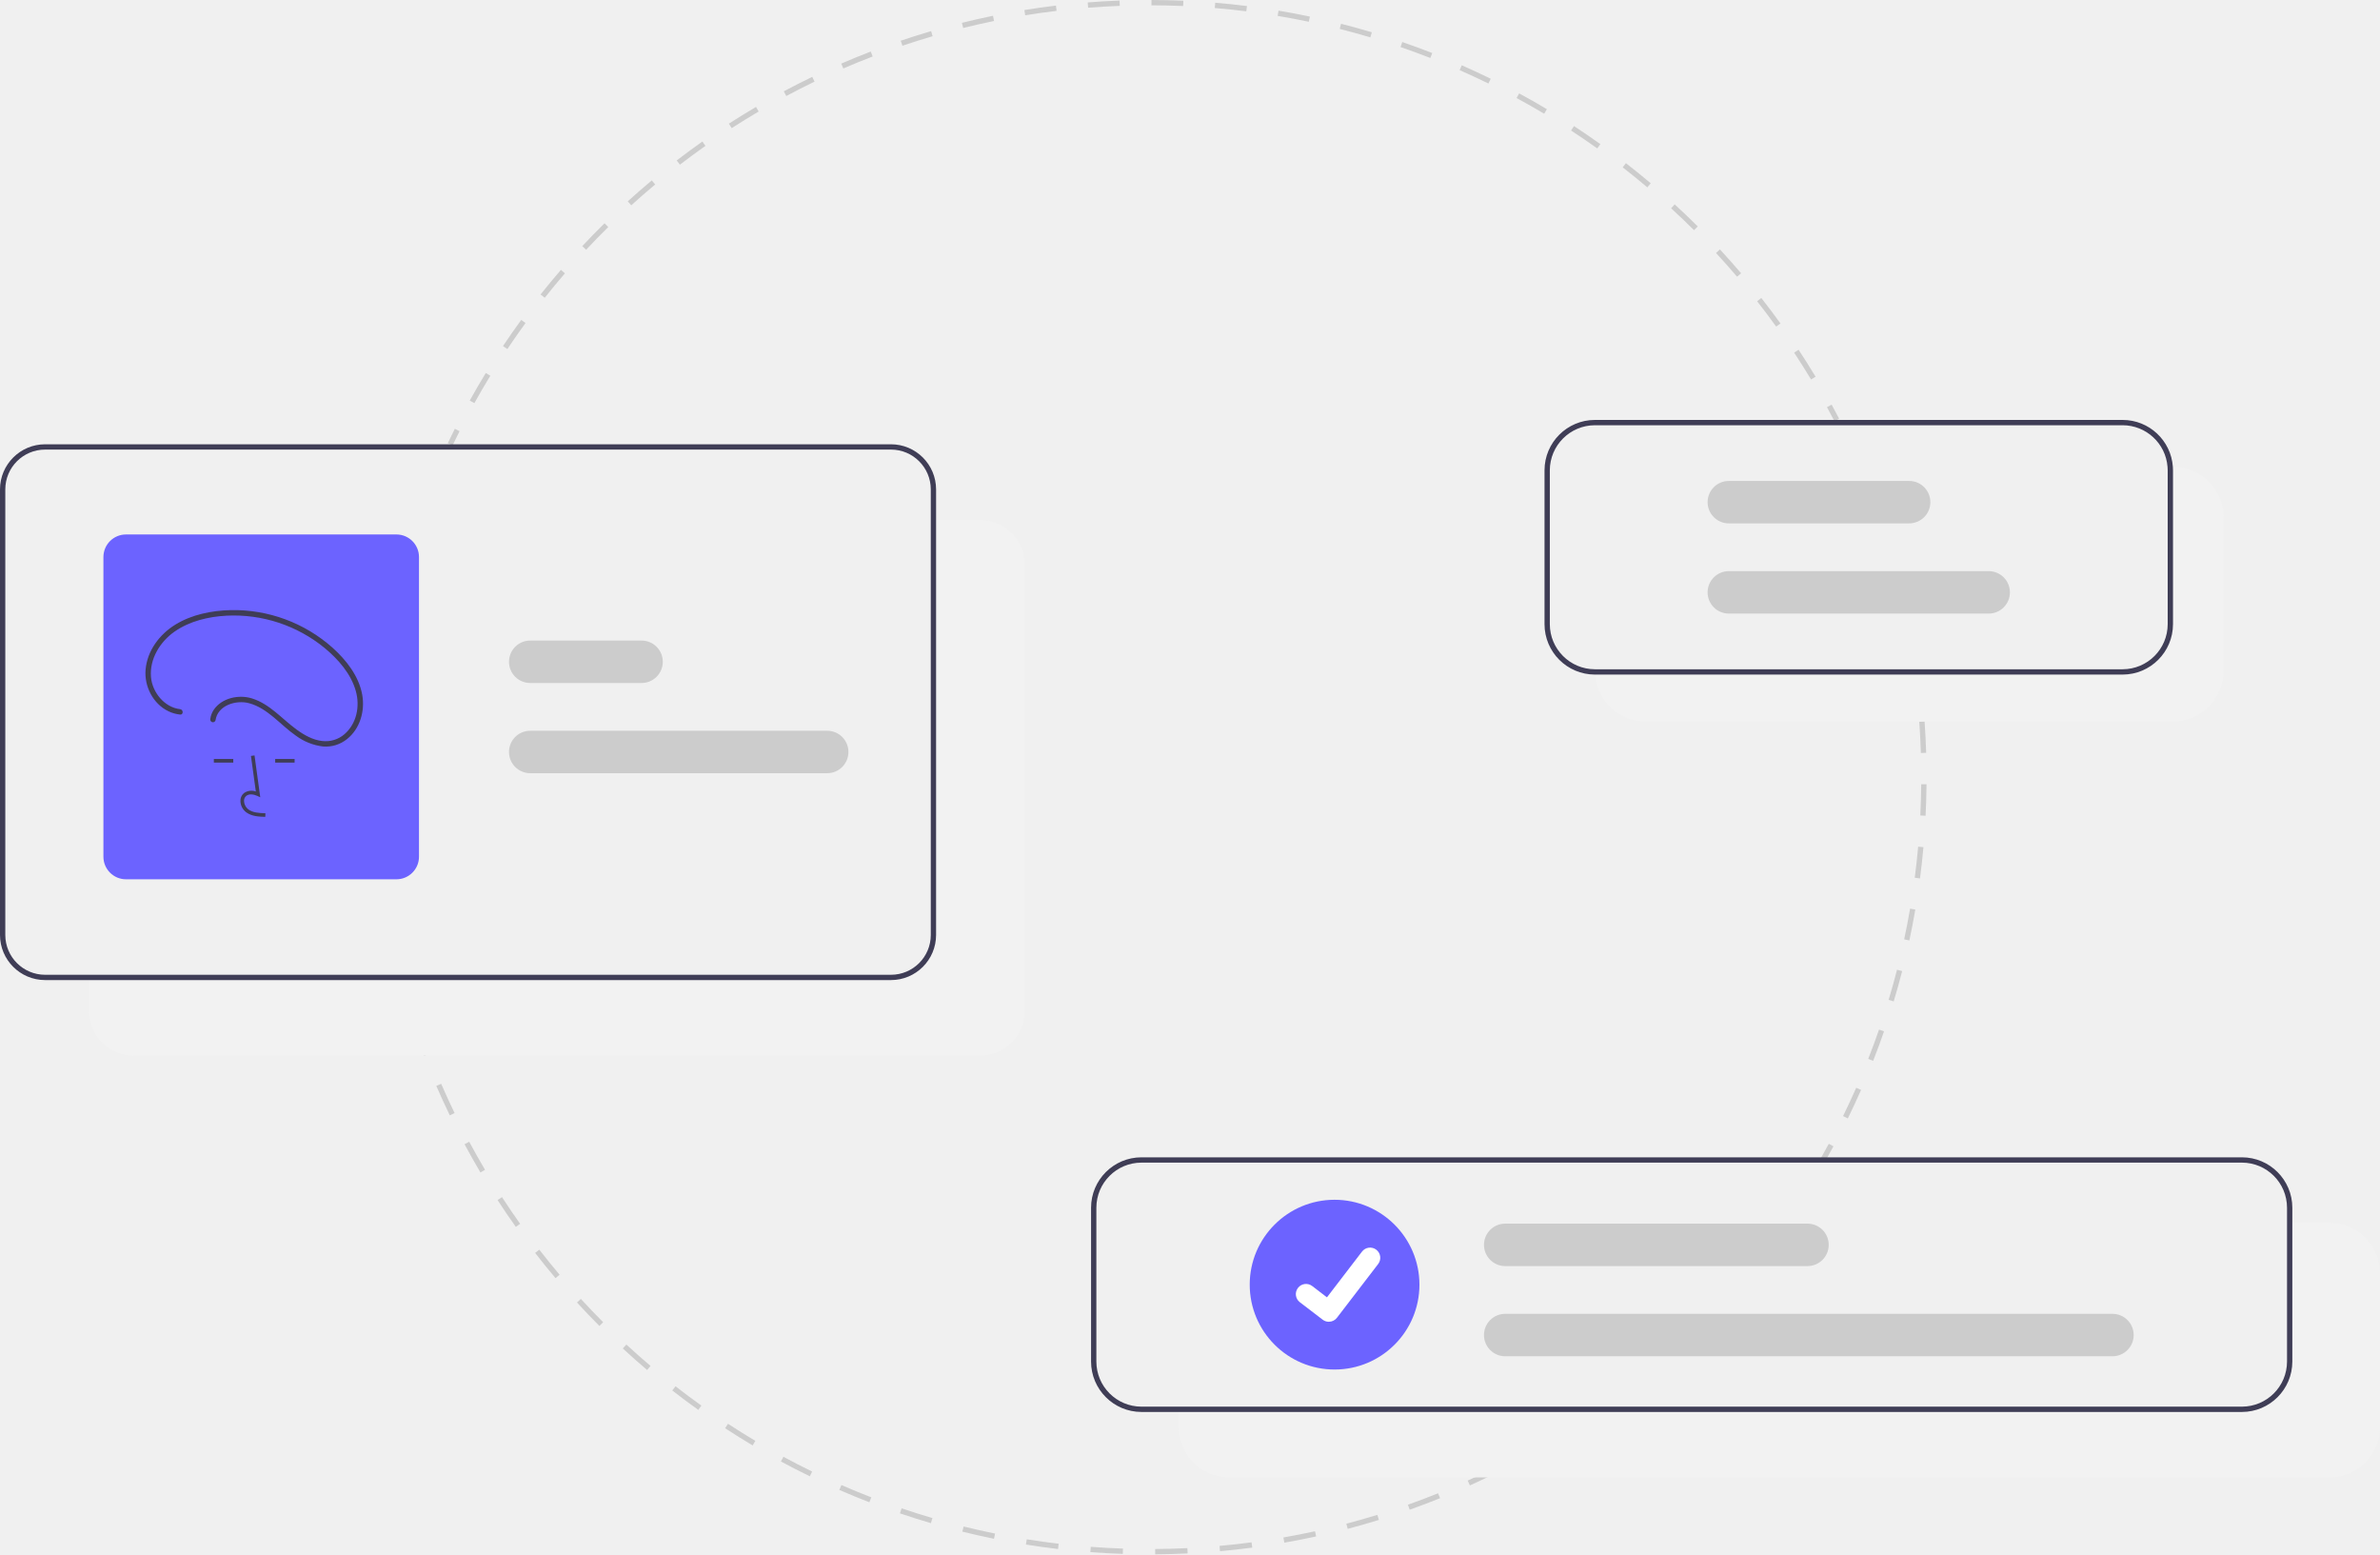
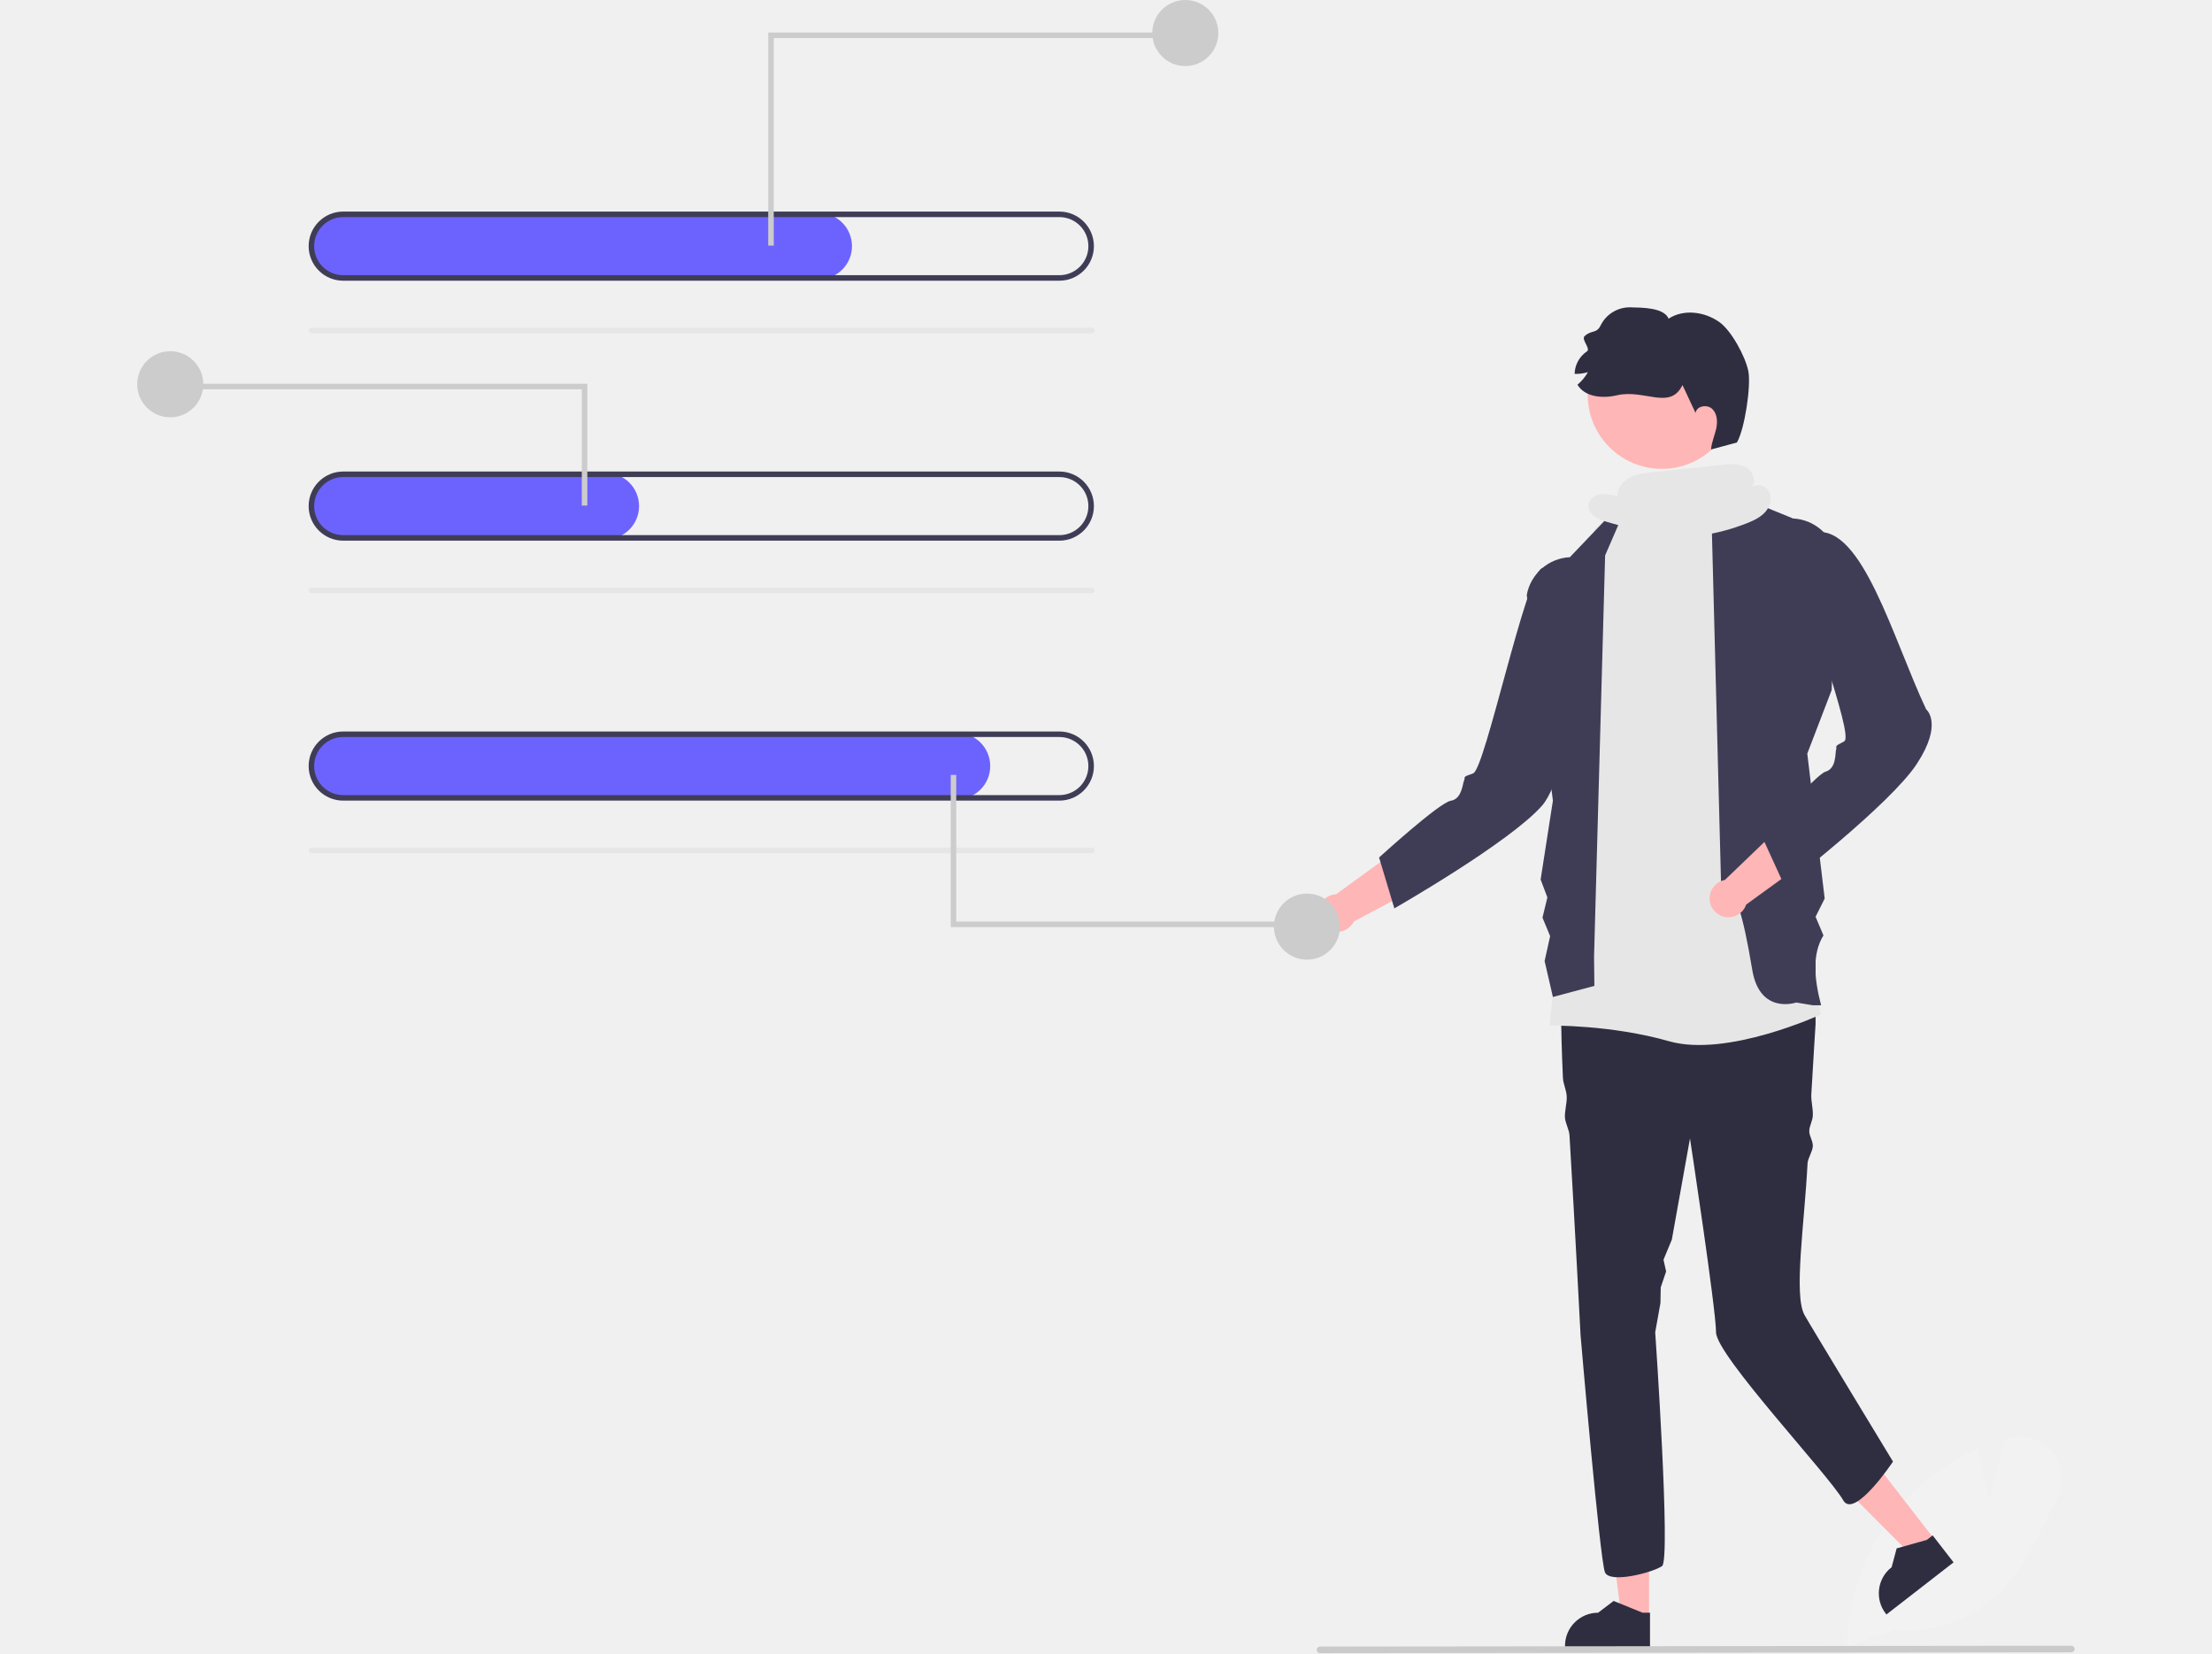
- <svg xmlns="http://www.w3.org/2000/svg" data-name="Layer 1" width="897.5" height="585.991" viewBox="0 0 897.5 585.991">
-   <path d="M748.235,693.189l-1.118-1.658q2.479-1.671,4.922-3.389l1.151,1.636Q750.731,691.508,748.235,693.189Z" transform="translate(-151.25 -157.0044)" fill="#ccc" />
-   <path d="M586.882,742.996l-.014-2c4.044-.029,8.132-.142,12.15-.336l.097,1.998C595.069,742.853,590.953,742.966,586.882,742.996Zm-12.235-.163c-4.061-.138-8.171-.362-12.218-.667l.15-1.994c4.019.303,8.102.526,12.135.662Zm36.671-1.018-.179-1.992c4.014-.36,8.077-.811,12.076-1.339l.262,1.982C619.45,740.999,615.359,741.452,611.318,741.815Zm-61.069-.821c-4.042-.474-8.12-1.039-12.121-1.679l.316-1.975c3.973.635,8.023,1.196,12.038,1.667Zm85.32-2.382-.344-1.97c3.969-.694,7.98-1.482,11.922-2.344l.427,1.954C643.604,737.119,639.565,737.913,635.569,738.611Zm-109.48-1.481c-3.979-.809-7.996-1.713-11.938-2.688l.48-1.941c3.915.968,7.904,1.866,11.856,2.669Zm133.381-3.74-.508-1.935c3.9-1.025,7.831-2.148,11.684-3.336l.59,1.911C667.355,731.227,663.396,732.357,659.469,733.39Zm-157.161-2.145c-3.902-1.142-7.836-2.384-11.693-3.691l.642-1.895c3.831,1.299,7.738,2.532,11.613,3.666Zm180.54-5.068L682.179,724.293c3.8-1.35,7.623-2.799,11.363-4.307l.748,1.854C690.524,723.359,686.675,724.819,682.848,726.178Zm-203.758-2.804c-3.797-1.469-7.611-3.037-11.335-4.661l.799-1.833c3.699,1.613,7.487,3.17,11.258,4.629Zm226.45-6.348-.826-1.821c3.678-1.667,7.366-3.432,10.962-5.247l.901,1.785C712.957,713.57,709.243,715.348,705.54,717.026Zm-248.913-3.446c-3.655-1.78-7.322-3.662-10.9-5.594l.95-1.76c3.553,1.918,7.195,3.788,10.825,5.556ZM727.385,706.002l-.975-1.746c3.523-1.967,7.051-4.035,10.485-6.146l1.047,1.704C734.484,701.939,730.932,704.021,727.385,706.002Zm-292.311-4.061c-3.489-2.077-6.984-4.259-10.39-6.484l1.094-1.674c3.383,2.21,6.854,4.377,10.319,6.439Zm-20.499-13.395c-3.302-2.36-6.603-4.825-9.811-7.325l1.229-1.577c3.186,2.483,6.464,4.931,9.744,7.275Zm-19.307-15.05c-3.1-2.631-6.184-5.36-9.166-8.112l1.356-1.47c2.962,2.733,6.025,5.444,9.104,8.057Zm-17.985-16.596c-2.868-2.876-5.714-5.851-8.459-8.842l1.474-1.353c2.726,2.971,5.552,5.925,8.401,8.782ZM360.74,638.875c-2.616-3.099-5.204-6.298-7.694-9.51l1.581-1.226c2.473,3.189,5.044,6.367,7.642,9.445ZM345.755,619.544c-2.351-3.309-4.665-6.711-6.875-10.113l1.677-1.09c2.195,3.379,4.493,6.759,6.828,10.045ZM332.433,599.041c-2.068-3.492-4.088-7.075-6.006-10.647l1.762-.946c1.905,3.548,3.912,7.106,5.965,10.575Zm-11.56-21.535c-1.767-3.649-3.48-7.387-5.093-11.107l1.835-.795c1.601,3.695,3.303,7.406,5.058,11.031Zm-9.713-22.415c-1.456-3.789-2.851-7.658-4.145-11.5l1.895-.639c1.286,3.816,2.67,7.659,4.117,11.421Z" transform="translate(-151.25 -157.0044)" fill="#ccc" />
-   <path d="M303.322,531.808q-.838-2.887-1.618-5.799l1.932-.518q.774,2.892,1.607,5.759Z" transform="translate(-151.25 -157.0044)" fill="#ccc" />
-   <path d="M873.943,417.392q-.332-2.977-.723-5.935l1.983-.263q.394,2.979.729,5.976Z" transform="translate(-151.25 -157.0044)" fill="#ccc" />
-   <path d="M848.066,578.66l-1.796-.879c1.718-3.51,3.388-7.104,4.963-10.684l1.831.806C851.477,571.507,849.796,575.126,848.066,578.66Zm9.552-21.71-1.862-.73c1.427-3.638,2.799-7.356,4.077-11.052l1.89.653C860.437,549.542,859.056,553.286,857.618,556.95Zm7.754-22.416-1.916-.576c1.127-3.749,2.192-7.567,3.163-11.349l1.937.498C867.579,526.914,866.507,530.759,865.372,534.534Zm5.9-22.975-1.956-.418c.817-3.823,1.567-7.715,2.228-11.57l1.971.338C872.851,503.791,872.096,507.71,871.273,511.559Zm4.013-23.381-1.983-.258c.504-3.871.936-7.812,1.284-11.713l1.992.178C876.228,480.313,875.793,484.281,875.285,488.178Zm2.11-23.63-1.998-.098c.191-3.898.305-7.862.34-11.779l2,.018C877.702,456.633,877.587,460.623,877.395,464.548Zm-1.785-23.662c-.12-3.91-.321-7.868-.598-11.764l1.995-.142c.278,3.922.48,7.907.602,11.844Z" transform="translate(-151.25 -157.0044)" fill="#ccc" />
-   <path d="M839.736,594.437l-1.739-.987q1.474-2.597,2.896-5.227l1.759.951Q841.221,591.822,839.736,594.437Z" transform="translate(-151.25 -157.0044)" fill="#ccc" />
-   <path d="M321.923,324.933l-1.805-.86q1.296-2.719,2.647-5.408l1.787.897Q323.211,322.233,321.923,324.933Z" transform="translate(-151.25 -157.0044)" fill="#ccc" />
-   <path d="M330.136,308.993l-1.749-.971c1.939-3.494,3.977-6.993,6.056-10.401l1.707,1.042C334.085,302.048,332.062,305.523,330.136,308.993Zm504.064-8.926c-2.043-3.392-4.187-6.792-6.373-10.105l1.669-1.102c2.201,3.336,4.36,6.76,6.417,10.174Zm-491.615-11.481-1.663-1.11c2.219-3.322,4.537-6.644,6.89-9.872l1.616,1.178C347.092,281.988,344.789,285.287,342.585,288.586Zm478.46-8.46c-2.318-3.218-4.734-6.432-7.18-9.551l1.574-1.234c2.463,3.141,4.895,6.376,7.229,9.616Zm-464.378-10.86-1.567-1.243c2.484-3.13,5.066-6.25,7.673-9.274l1.514,1.307C361.698,263.058,359.134,266.157,356.667,269.266Zm449.634-7.941c-2.575-3.021-5.246-6.027-7.937-8.935l1.468-1.358c2.71,2.928,5.398,5.954,7.991,8.996ZM372.278,251.164l-1.46-1.367c2.728-2.914,5.555-5.812,8.403-8.615l1.403,1.425C377.795,245.391,374.987,248.27,372.278,251.164Zm417.79-7.378c-2.81-2.798-5.717-5.577-8.641-8.259l1.352-1.474c2.944,2.701,5.871,5.499,8.7,8.316ZM389.311,234.398l-1.344-1.481c2.957-2.682,6.01-5.34,9.076-7.9l1.282,1.535C395.28,229.094,392.247,231.734,389.311,234.398Zm383.145-6.771c-3.031-2.561-6.156-5.094-9.288-7.528l1.227-1.579c3.154,2.451,6.3,5.001,9.352,7.58Zm-364.803-8.547-1.218-1.586c3.165-2.431,6.425-4.83,9.689-7.132l1.152,1.635C414.032,214.283,410.795,216.666,407.652,219.08Zm345.927-6.124c-3.231-2.305-6.553-4.574-9.874-6.744l1.094-1.674c3.344,2.185,6.688,4.469,9.942,6.791ZM427.179,205.314,426.095,203.633c3.353-2.164,6.798-4.288,10.239-6.313l1.015,1.724C433.931,201.056,430.51,203.165,427.179,205.314Zm306.381-5.436c-3.406-2.031-6.904-4.021-10.396-5.912l.953-1.759c3.516,1.905,7.038,3.908,10.468,5.953Zm-285.795-6.682-.943-1.764c3.522-1.883,7.129-3.716,10.721-5.45l.869,1.801C454.846,189.505,451.264,191.327,447.765,193.196Zm264.768-4.71c-3.574-1.749-7.225-3.443-10.851-5.036l.804-1.831c3.651,1.604,7.327,3.31,10.925,5.071Zm-243.261-5.67-.794-1.836c3.66-1.583,7.405-3.113,11.131-4.546l.718,1.867C476.626,179.724,472.907,181.243,469.272,182.816Zm221.36-3.95c-3.697-1.444-7.476-2.832-11.233-4.124l.65-1.892c3.783,1.301,7.588,2.698,11.311,4.152Zm-199.077-4.619-.64-1.895c3.784-1.278,7.641-2.493,11.464-3.611l.561,1.92C499.143,171.771,495.312,172.978,491.555,174.247Zm176.448-3.16c-3.808-1.135-7.69-2.205-11.539-3.181l.491-1.938c3.876.982,7.785,2.06,11.619,3.202Zm-153.542-3.538-.481-1.941c3.874-.96,7.817-1.853,11.719-2.65l.401,1.959C522.225,165.709,518.309,166.595,514.462,167.549Zm130.338-2.342c-3.871-.812-7.822-1.557-11.745-2.212l.33-1.973c3.95.66,7.929,1.41,11.826,2.228Zm-106.944-2.444-.32-1.975c3.941-.639,7.951-1.204,11.916-1.679l.238,1.985C545.752,161.566,541.77,162.128,537.856,162.762Zm83.373-1.495c-3.927-.491-7.926-.909-11.886-1.24l.167-1.993c3.988.333,8.015.753,11.969,1.249Zm-59.646-1.355-.157-1.994c3.979-.313,8.021-.549,12.013-.701l.076,1.999C569.55,159.367,565.535,159.601,561.583,159.913Zm35.832-.639c-3.96-.169-7.98-.26-11.949-.27l.005-2c3.995.01,8.042.101,12.029.271Z" transform="translate(-151.25 -157.0044)" fill="#ccc" />
-   <path d="M843.018,315.788q-1.382-2.654-2.816-5.274l1.754-.96q1.444,2.639,2.835,5.311Z" transform="translate(-151.25 -157.0044)" fill="#ccc" />
-   <path d="M520.75,353.003h-18.5v156.5a15.018,15.018,0,0,1-15,15H184.75v13.5a17.024,17.024,0,0,0,17,17h319a17.024,17.024,0,0,0,17-17v-168A17.024,17.024,0,0,0,520.75,353.003Z" transform="translate(-151.25 -157.0044)" fill="#f2f2f2" />
-   <path d="M487.25,324.503h-319a17.024,17.024,0,0,0-17,17v168a17.024,17.024,0,0,0,17,17h319a17.024,17.024,0,0,0,17-17v-168A17.024,17.024,0,0,0,487.25,324.503Zm15,185a15.018,15.018,0,0,1-15,15h-319a15.018,15.018,0,0,1-15-15v-168a15.018,15.018,0,0,1,15-15h319a15.018,15.018,0,0,1,15,15Z" transform="translate(-151.25 -157.0044)" fill="#3f3d56" />
-   <path d="M463.191,448.503h-112a8,8,0,1,1,0-16h112a8,8,0,0,1,0,16Z" transform="translate(-151.25 -157.0044)" fill="#ccc" />
-   <path d="M393.191,414.503h-42a8,8,0,1,1,0-16h42a8,8,0,0,1,0,16Z" transform="translate(-151.25 -157.0044)" fill="#ccc" />
-   <path d="M300.75,488.503h-102a8.51,8.51,0,0,1-8.5-8.5v-113a8.51,8.51,0,0,1,8.5-8.5h102a8.51,8.51,0,0,1,8.5,8.5v113A8.51,8.51,0,0,1,300.75,488.503Z" transform="translate(-151.25 -157.0044)" fill="#6c63ff" />
-   <path d="M251.294,464.966c-2.249-.063-5.048-.141-7.203-1.716a5.533,5.533,0,0,1-2.177-4.131,3.721,3.721,0,0,1,1.265-3.056,4.802,4.802,0,0,1,4.543-.654l-1.836-13.418,1.348-.185,2.159,15.775-1.125-.516c-1.305-.599-3.096-.903-4.209.038a2.39,2.39,0,0,0-.784,1.969,4.181,4.181,0,0,0,1.62,3.08c1.677,1.226,3.908,1.384,6.439,1.455Z" transform="translate(-151.25 -157.0044)" fill="#3f3d56" />
-   <rect x="80.643" y="286.144" width="7.327" height="1.36" fill="#3f3d56" />
-   <rect x="103.77" y="286.144" width="7.327" height="1.36" fill="#3f3d56" />
-   <path d="M219.163,424.362c-5.9-.673-10.47-6.326-10.972-12.063-.597-6.824,3.377-13.306,8.829-17.135,5.702-4.005,12.806-5.677,19.679-6.045a54.085,54.085,0,0,1,36.969,12.185c5.15,4.278,9.96,9.727,11.783,16.308,1.583,5.716.295,12.191-4.302,16.194a10.868,10.868,0,0,1-8.34,2.568c-3.567-.37-6.858-2.246-9.707-4.317-5.542-4.029-10.091-9.642-16.843-11.748-4.951-1.544-11.375-.185-14.4,4.292a8.149,8.149,0,0,0-1.301,3.414,1.057,1.057,0,0,0,.713,1.255,1.027,1.027,0,0,0,1.255-.713c.794-5.639,7.728-7.743,12.593-6.455,7.094,1.878,11.856,8.208,17.676,12.23a21.48,21.48,0,0,0,10.294,4.109,12.782,12.782,0,0,0,8.981-2.759c4.972-3.926,6.874-10.679,5.774-16.759-1.273-7.041-6.012-13.075-11.212-17.747a56.083,56.083,0,0,0-38.327-14.159c-7.192.165-14.697,1.65-20.893,5.452-6.01,3.687-10.656,9.857-11.263,17.028-.534,6.312,2.852,12.914,8.665,15.679a13.57,13.57,0,0,0,4.348,1.227c1.303.149,1.292-1.893,0-2.041Z" transform="translate(-151.25 -157.0044)" fill="#3f3d56" />
-   <path d="M1029.75,618.003h-16.06v52.32a17.024,17.024,0,0,1-17,17H595.75v7.68a19.017,19.017,0,0,0,19,19h415a19.017,19.017,0,0,0,19-19v-58A19.017,19.017,0,0,0,1029.75,618.003Z" transform="translate(-151.25 -157.0044)" fill="#f2f2f2" />
-   <path d="M996.69,593.323h-415a19.017,19.017,0,0,0-19,19v58a19.017,19.017,0,0,0,19,19h415a19.017,19.017,0,0,0,19-19v-58A19.017,19.017,0,0,0,996.69,593.323Zm17,77a17.024,17.024,0,0,1-17,17h-415a17.024,17.024,0,0,1-17-17v-58a17.024,17.024,0,0,1,17-17h415a17.024,17.024,0,0,1,17,17Z" transform="translate(-151.25 -157.0044)" fill="#3f3d56" />
-   <path d="M654.521,609.326a32,32,0,1,0,32,32A32.037,32.037,0,0,0,654.521,609.326Z" transform="translate(-151.25 -157.0044)" fill="#6c63ff" />
-   <path d="M947.86,668.326h-229a8,8,0,1,1,0-16h229a8,8,0,0,1,0,16Z" transform="translate(-151.25 -157.0044)" fill="#ccc" />
-   <path d="M832.86,634.326h-114a8,8,0,1,1,0-16h114a8,8,0,0,1,0,16Z" transform="translate(-151.25 -157.0044)" fill="#ccc" />
-   <path id="b075a903-93c9-45c1-bbfc-445555d45864-1231" data-name="Path 395" d="M652.351,655.318a3.812,3.812,0,0,1-2.293-.762l-.041-.031-8.638-6.608a3.839,3.839,0,0,1,4.671-6.093l5.595,4.29L664.866,628.867a3.837,3.837,0,0,1,5.38-.711l.001.001-.082.114.084-.114a3.842,3.842,0,0,1,.71,5.381l-15.551,20.279a3.839,3.839,0,0,1-3.053,1.497Z" transform="translate(-151.25 -157.0044)" fill="#fff" />
-   <path d="M970.75,333.003h-2.12q.06.645.06,1.32v58a17.024,17.024,0,0,1-17,17H752.75v.68c0,.44.02.88.05,1.32a19.004,19.004,0,0,0,18.95,17.68h199a19.017,19.017,0,0,0,19-19v-58A19.017,19.017,0,0,0,970.75,333.003Z" transform="translate(-151.25 -157.0044)" fill="#f2f2f2" />
-   <path d="M970.64,333.003a19.004,19.004,0,0,0-18.95-17.68h-199a19.017,19.017,0,0,0-19,19v58a19.017,19.017,0,0,0,19,19h199a19.017,19.017,0,0,0,19-19v-58C970.69,333.883,970.67,333.443,970.64,333.003Zm-1.95,59.32a17.024,17.024,0,0,1-17,17h-199a17.024,17.024,0,0,1-17-17v-58a17.024,17.024,0,0,1,17-17h199a17.016,17.016,0,0,1,16.94,15.68q.06.645.06,1.32Z" transform="translate(-151.25 -157.0044)" fill="#3f3d56" />
-   <path d="M901.191,388.326h-98a8,8,0,1,1,0-16h98a8,8,0,0,1,0,16Z" transform="translate(-151.25 -157.0044)" fill="#ccc" />
-   <path d="M871.191,354.326h-68a8,8,0,1,1,0-16h68a8,8,0,0,1,0,16Z" transform="translate(-151.25 -157.0044)" fill="#ccc" />
+ <svg xmlns="http://www.w3.org/2000/svg" data-name="Layer 1" width="800" height="597.777" viewBox="0 0 700.747 597.777">
+   <path d="M868.015,746.559l.015-.697a80.529,80.529,0,0,1,30.112-60.643,78.132,78.132,0,0,1,16.786-10.115l.572-.255.098.618c1.162,7.38,3.001,14.913,3.858,18.256l5.744-22.414.638-.184a15.272,15.272,0,0,1,16.303,5.209,15.534,15.534,0,0,1,1.612,17.332c-1.339,2.495-2.655,5.097-3.928,7.614-4.374,8.649-8.897,17.593-15.487,24.542a48.675,48.675,0,0,1-39.259,14.645Z" transform="translate(-249.6266 -151.1117)" fill="#f2f2f2" />
+   <polygon points="546.768 585.081 536.773 585.08 532.017 546.524 546.77 546.525 546.768 585.081" fill="#ffb6b6" />
+   <path d="M796.747,746.62l-30.739-.001v-.389a11.965,11.965,0,0,1,11.964-11.964h.001l5.615-4.26,10.476,4.26,2.683 0Z" transform="translate(-249.6266 -151.1117)" fill="#2f2e41" />
+   <polygon points="650.238 556.92 642.341 563.048 614.944 535.505 626.599 526.46 650.238 556.92" fill="#ffb6b6" />
+   <path d="M906.536,716.053l-24.284,18.846-.238-.307a11.965,11.965,0,0,1,2.116-16.787l.001-0,1.824-6.808,10.888-3.058,2.12-1.645Z" transform="translate(-249.6266 -151.1117)" fill="#2f2e41" />
+   <path d="M856.627,521.485s-.682,10.439-1.543,25.361c-.141,2.447.691,5.106.543,7.769-.099,1.766-1.176,3.484-1.276,5.325-.106,1.944,1.382,3.664,1.276,5.675-.104,1.964-1.801,4.216-1.903,6.227-1.102,21.634-5.097,47.533-1.097,54.773,1.971,3.568,32,53,32,53s-14,21-18,14c-5.283-9.245-46-52.5-46-60.76,0-8.25-9.42-70.08-9.42-70.08l-6.568,36.59-3.012,7.25.946,4.256-1.946,5.744-.105,5.684-1.895,10.556s5.7,82.24,2.49,84.53c-3.22,2.3-18.81,6.43-20.65,2.3-1.83-4.13-8.84-85.83-8.84-85.83s-1.92-37.44-4-72.24c-.12-2.02-1.54-4.46-1.65-6.45-.13-2.31.77-5.31.65-7.55-.13-2.57-1.27-4.38-1.38-6.84-.85-19.01-.98-33.99.54-36.27,4.59-6.88,8.72-12.38,8.72-12.38s65.6-16.06,82.12,4.58Z" transform="translate(-249.6266 -151.1117)" fill="#2f2e41" />
+   <path d="M797.627,324.615l15.817-.884,11.92,6.507,33.148,187.716s-33.885,15.662-54.885,9.662-43.115-5.662-43.115-5.662l16.115-179.338,13-12Z" transform="translate(-249.6266 -151.1117)" fill="#e6e6e6" />
+   <path d="M824.015,328.595l24.483,9.998a16.663,16.663,0,0,1,15.584,13.667l-1.625,48.353-8.83,23.002,6.297,52.4-3.297,6.6,2.849,6.737c-4.182,6.789-3.33,15.685-.849,25.263h-3l-6-1S836.417,518.201,833.711,501.73c-7.084-43.115-11.084-24.115-11.084-24.115l-3.487-133.772Z" transform="translate(-249.6266 -151.1117)" fill="#3f3d56" />
+   <path d="M790.627,328.615,767.756,352.593A16.663,16.663,0,0,0,752.172,366.26l9.455,74.355-4.437,28.53,2.437,6.47-1.765,7.313,2.765,6.687-2,9,3,13,15-4-.115-10.662,4-145Z" transform="translate(-249.6266 -151.1117)" fill="#3f3d56" />
+   <path d="M714.354,451.872l-31.155,22.607a6.803,6.803,0,1,0,6.422,9.866L731.986,461.729Z" transform="translate(-249.6266 -151.1117)" fill="#ffb6b6" />
+   <path d="M757.627,356.615c-5.921,2.731-20.549,72.652-24.842,74.134s-2.654,1.26-3.256,2.497-.748,6.779-4.869,7.43-25.896,20.502-25.896,20.502l5.52,18.399s41.901-23.939,53.455-37.195,17.774-81.429,17.774-81.429l1.182-6.801S763.548,353.884,757.627,356.615Z" transform="translate(-249.6266 -151.1117)" fill="#3f3d56" />
+   <path d="M851.589,442.64l-27.765,26.661a6.803,6.803,0,1,0,7.713,8.894l38.867-28.206Z" transform="translate(-249.6266 -151.1117)" fill="#ffb6b6" />
+   <path d="M855.627,362.615c-5.491,3.516,15.375,54.52,11.326,56.577s-2.456,1.611-2.883,2.92.188,6.818-3.806,8.027-22.844,23.856-22.844,23.856l7.988,17.47s38.228-29.452,47.856-44.166,3.363-19.682,3.363-19.682c-11.946-25.372-23.119-66.751-40-64C856.627,343.615,861.118,359.098,855.627,362.615Z" transform="translate(-249.6266 -151.1117)" fill="#3f3d56" />
+   <circle cx="551.392" cy="142.737" r="26.807" fill="#ffb6b6" />
+   <path d="M828.164,311.122s-5.904,1.619-9.34,2.52c.178-2.557,1.285-4.95,1.847-7.451s.44-5.443-1.419-7.209-5.73-1.078-6.03,1.463q-2.359-5.044-4.727-10.106c-4.502,9.267-13.707,1.37-23.743,3.711-5.12,1.206-11.537.688-14.242-3.823a16.711,16.711,0,0,0,3.782-4.537,15.268,15.268,0,0,1-4.808.609,10.079,10.079,0,0,1,4.457-8.135c1.443-.944-2.129-4.302-.87-5.484,2.584-2.413,4.318-.774,5.844-3.954a11.746,11.746,0,0,1,10.612-6.488c4.387.103,12.248.06,13.95,4.102,5.424-3.551,12.976-2.548,18.278,1.177,4.407,3.084,9.423,12.407,10.53,17.67C833.394,290.45,830.954,306.535,828.164,311.122Z" transform="translate(-249.6266 -151.1117)" fill="#2f2e41" />
+   <path d="M496.127,252.115H324.478A12.211,12.211,0,0,1,312.154,240.934a12.007,12.007,0,0,1,11.973-12.819h172a12,12,0,0,1,0,24Z" transform="translate(-249.6266 -151.1117)" fill="#6c63ff" />
+   <path d="M594.863,271.615H312.627a1,1,0,0,1,0-2H594.863a1,1,0,0,1,0,2Z" transform="translate(-249.6266 -151.1117)" fill="#e6e6e6" />
+   <path d="M583.127,252.615h-259a12.5,12.5,0,0,1,0-25h259a12.5,12.5,0,0,1,0,25Zm-259-23a10.5,10.5,0,0,0,0,21h259a10.5,10.5,0,0,0,0-21Z" transform="translate(-249.6266 -151.1117)" fill="#3f3d56" />
+   <path d="M419.127,346.115H324.478A12.211,12.211,0,0,1,312.154,334.934a12.007,12.007,0,0,1,11.973-12.819h95a12,12,0,0,1,0,24Z" transform="translate(-249.6266 -151.1117)" fill="#6c63ff" />
+   <path d="M594.863,365.615H312.627a1,1,0,0,1,0-2H594.863a1,1,0,0,1,0,2Z" transform="translate(-249.6266 -151.1117)" fill="#e6e6e6" />
+   <path d="M583.127,346.615h-259a12.5,12.5,0,0,1,0-25h259a12.5,12.5,0,0,1,0,25Zm-259-23a10.5,10.5,0,0,0,0,21h259a10.5,10.5,0,0,0,0-21Z" transform="translate(-249.6266 -151.1117)" fill="#3f3d56" />
+   <path d="M546.127,440.115H324.478A12.211,12.211,0,0,1,312.154,428.934a12.007,12.007,0,0,1,11.973-12.819h222a12,12,0,0,1,0,24Z" transform="translate(-249.6266 -151.1117)" fill="#6c63ff" />
+   <path d="M594.863,459.615H312.627a1,1,0,0,1,0-2H594.863a1,1,0,0,1,0,2Z" transform="translate(-249.6266 -151.1117)" fill="#e6e6e6" />
+   <path d="M583.127,440.615h-259a12.5,12.5,0,0,1,0-25h259a12.5,12.5,0,0,1,0,25Zm-259-23a10.5,10.5,0,0,0,0,21h259a10.5,10.5,0,0,0,0-21Z" transform="translate(-249.6266 -151.1117)" fill="#3f3d56" />
+   <polygon points="230.214 88.806 228.214 88.806 228.214 11.763 372.871 11.763 372.871 13.763 230.214 13.763 230.214 88.806" fill="#ccc" />
+   <circle cx="379.054" cy="11.946" r="11.946" fill="#ccc" />
+   <polygon points="160.786 182.806 162.786 182.806 162.786 138.763 18.129 138.763 18.129 140.763 160.786 140.763 160.786 182.806" fill="#ccc" />
+   <circle cx="11.946" cy="138.946" r="11.946" fill="#ccc" />
+   <polygon points="296.214 280.201 294.214 280.201 294.214 335.244 416.871 335.244 416.871 333.244 296.214 333.244 296.214 280.201" fill="#ccc" />
+   <circle cx="423.054" cy="335.06" r="11.946" fill="#ccc" />
+   <path d="M949.183,748.581l-271.75.307a1.191,1.191,0,1,1,0-2.381l271.75-.307a1.191,1.191,0,0,1,0,2.381Z" transform="translate(-249.6266 -151.1117)" fill="#cacaca" />
+   <path d="M839.706,328.618a4.459,4.459,0,0,0-6.043-1.433c1.47-2.043.362-5.534-1.942-6.945-2.61-1.599-5.908-1.334-8.953-1.016L797.812,321.831c-2.877.301-5.835.624-8.396,1.97s-4.669,3.97-4.521,6.86a14.358,14.358,0,0,0-6.122-.83c-2.051.323-4.075,1.823-4.293,3.888-.351,3.314,3.586,5.228,6.792,6.137q8.93,2.53,17.861,5.061l-1.836.392a76.076,76.076,0,0,0,34.456-4.985c2.508-.989,5.048-2.173,6.804-4.219S841.08,330.938,839.706,328.618Z" transform="translate(-249.6266 -151.1117)" fill="#e6e6e6" />
</svg>
